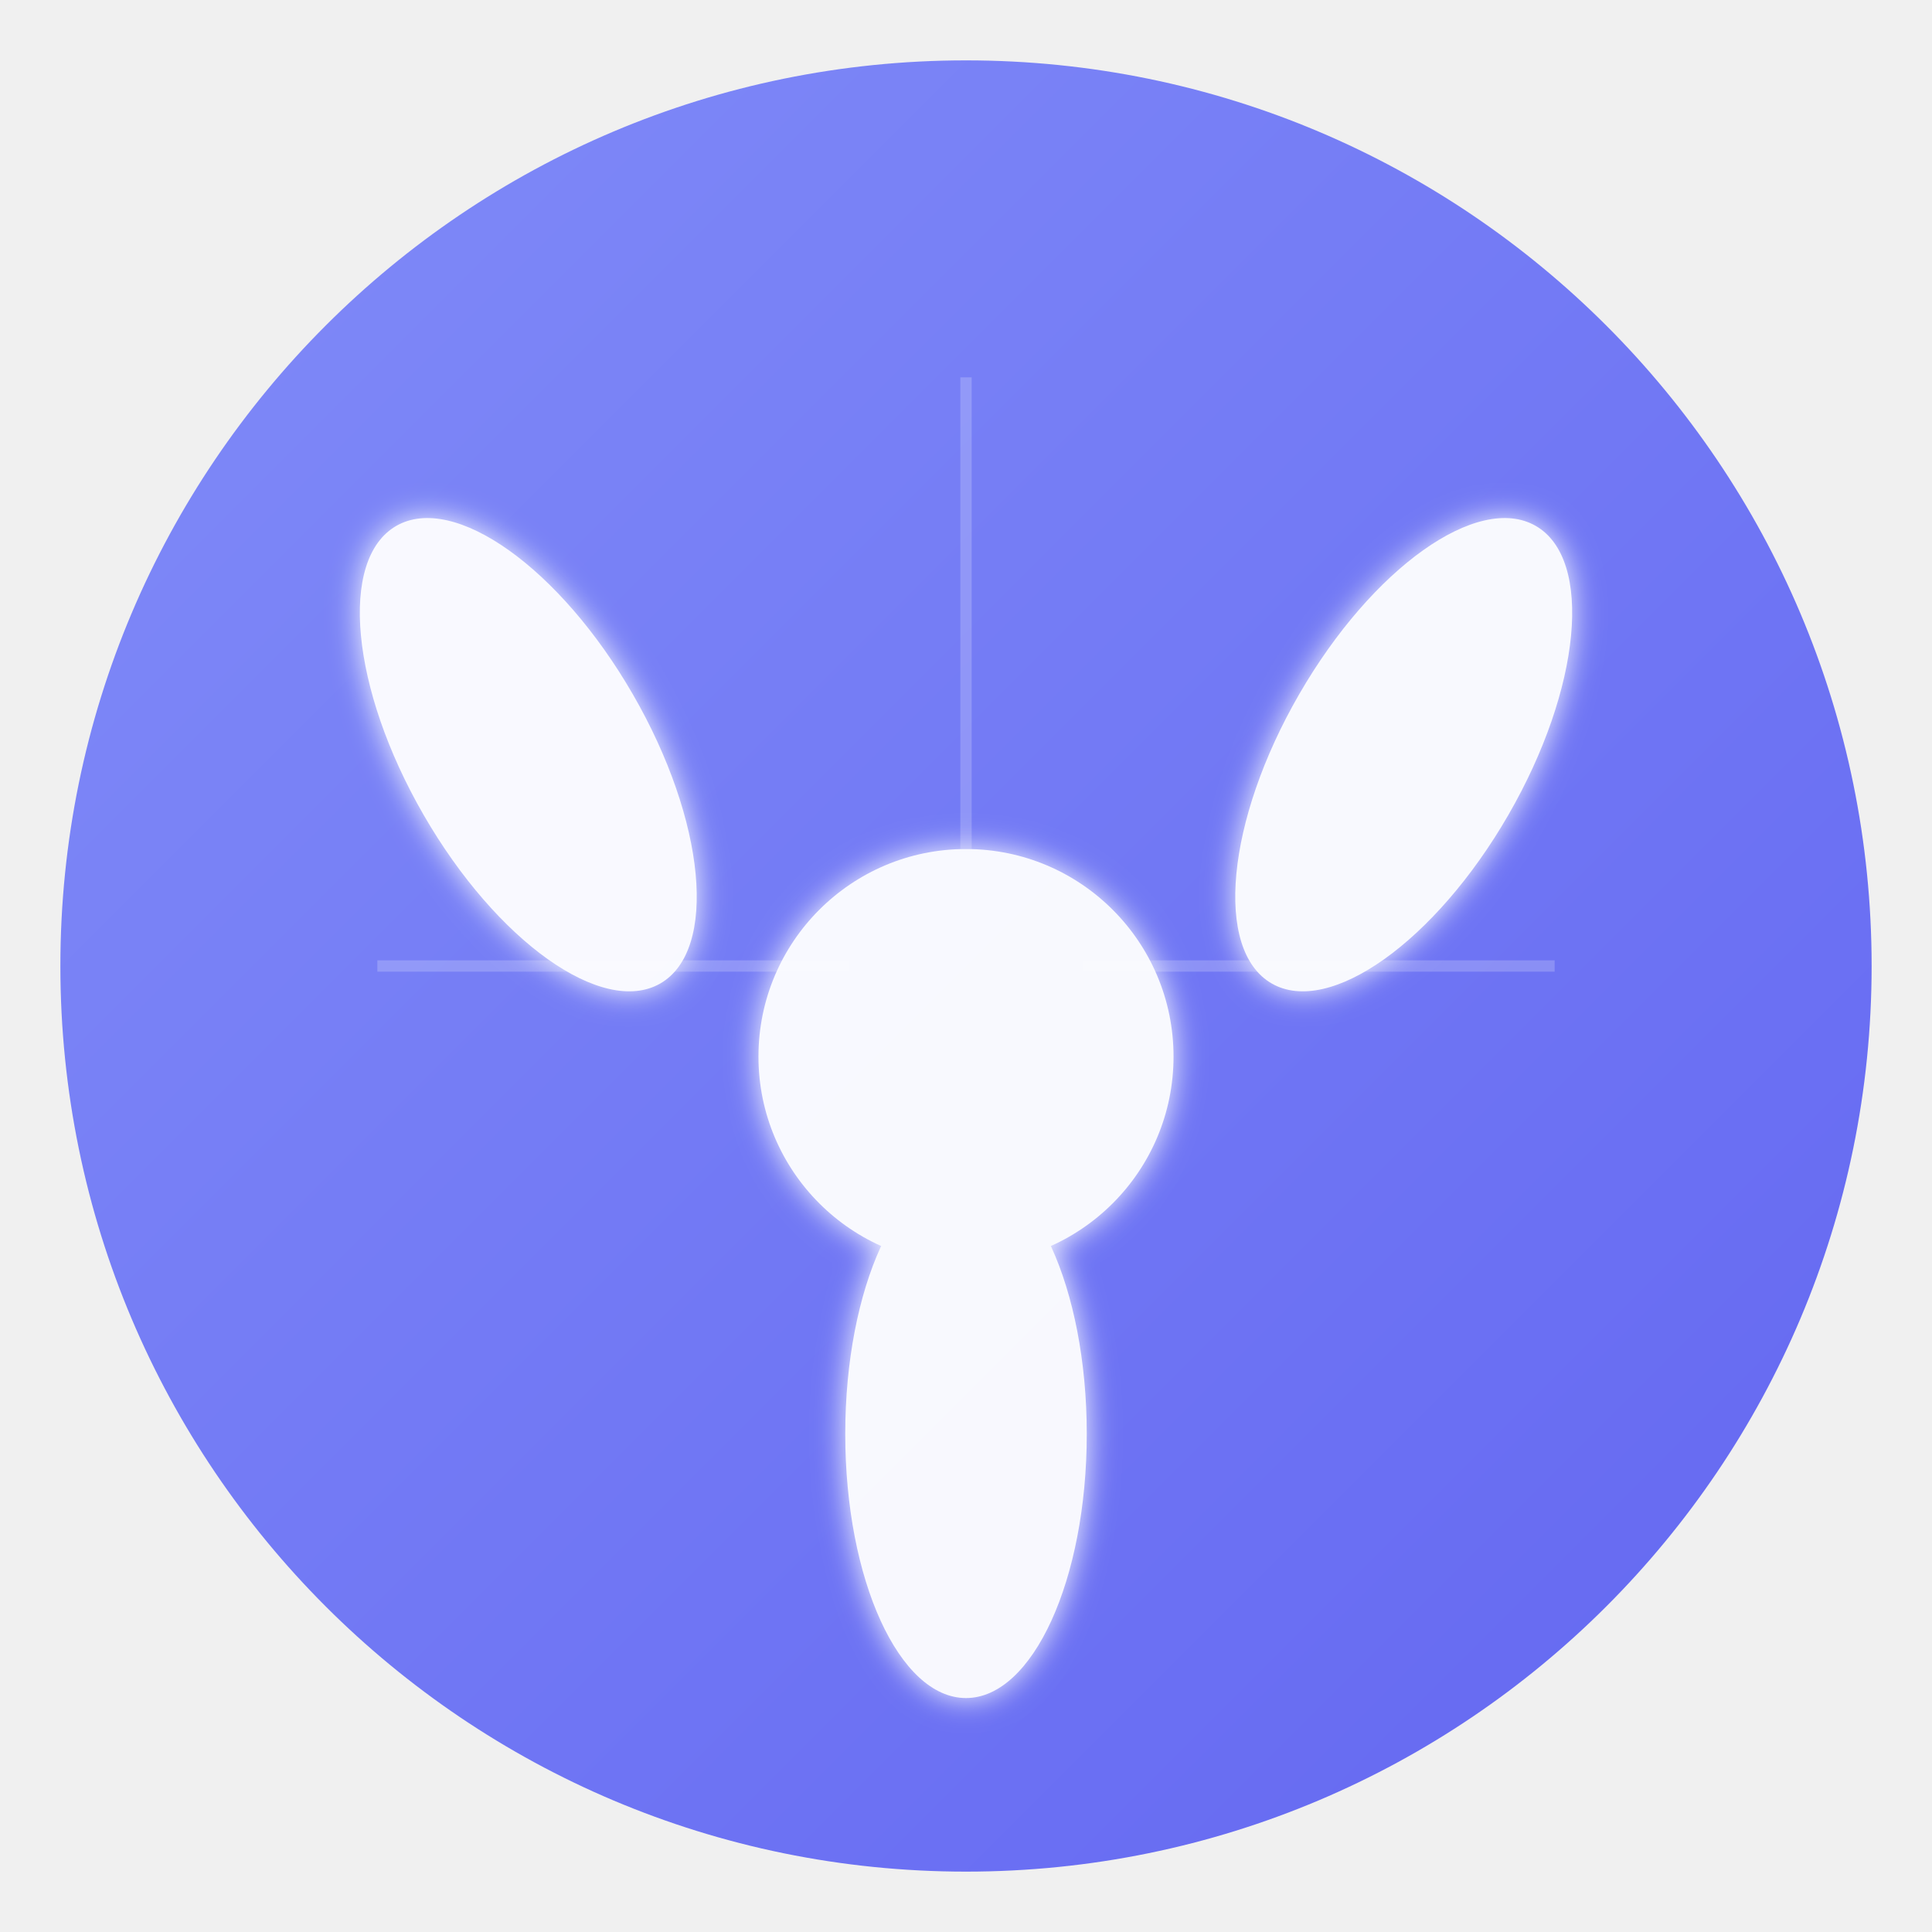
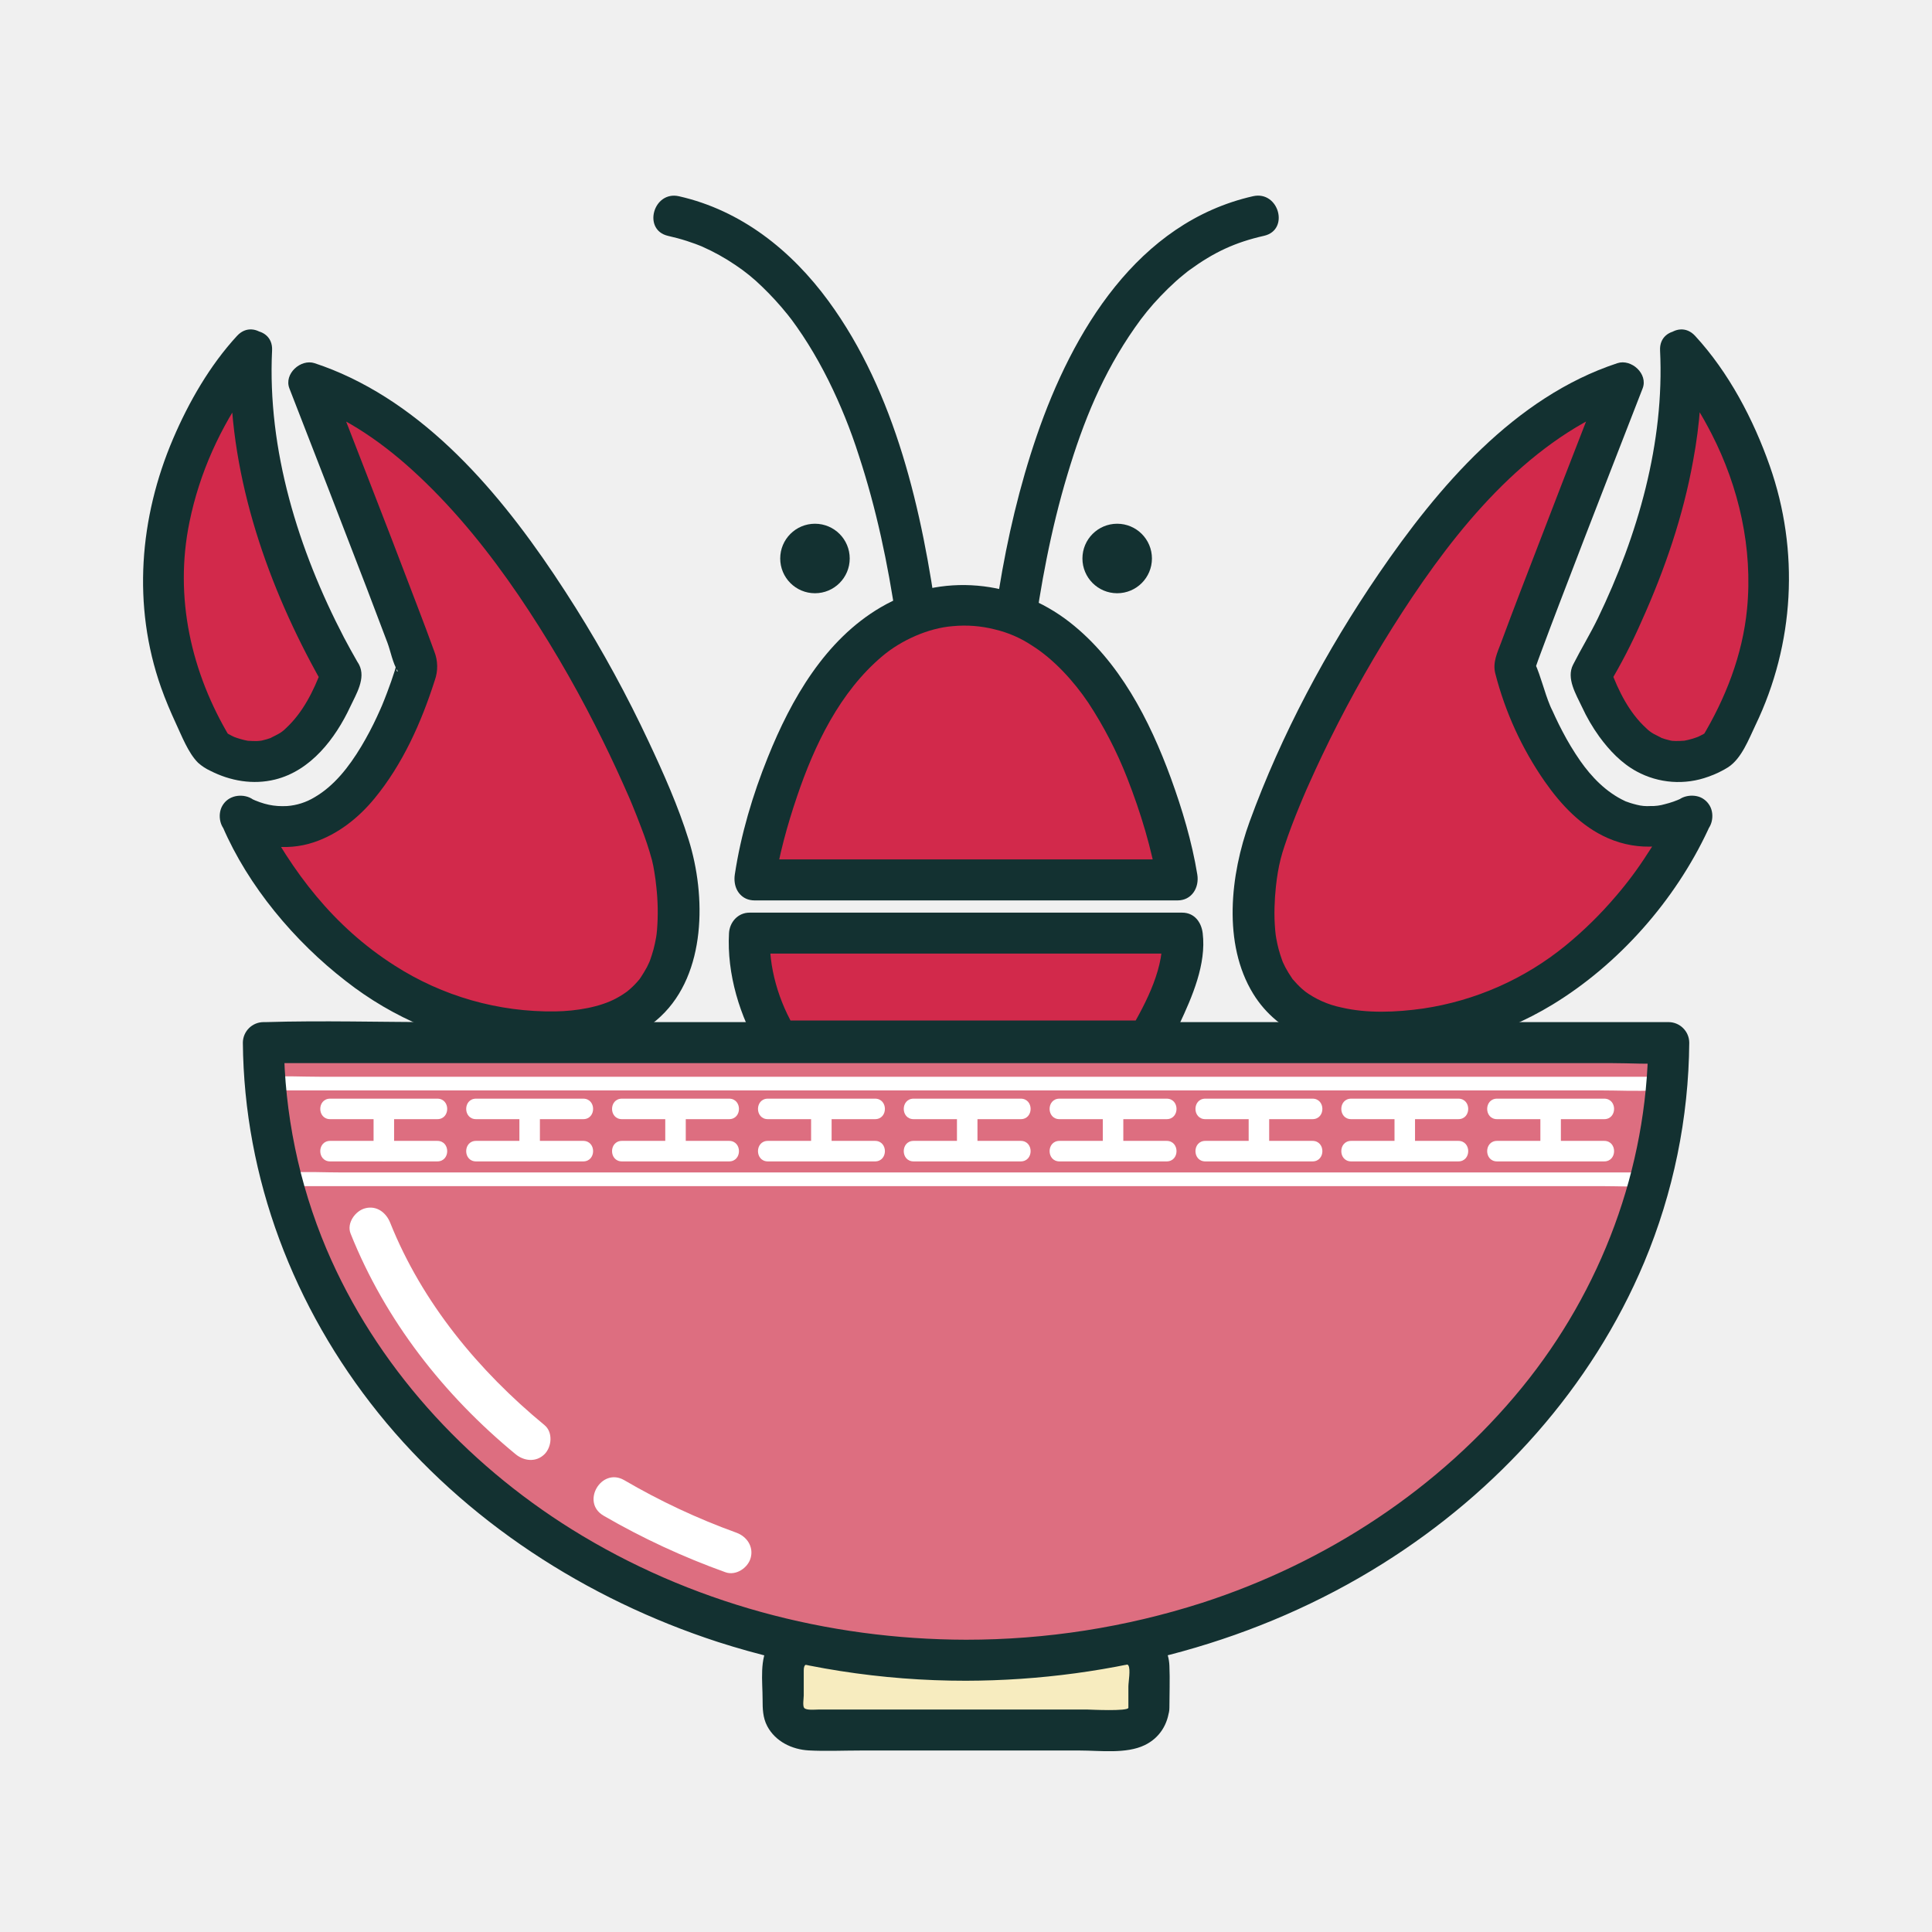
- <svg xmlns="http://www.w3.org/2000/svg" width="512" height="512" viewBox="0 0 512 512">
-   <defs>
-     <linearGradient id="grad1" x1="0%" y1="0%" x2="100%" y2="100%">
-       <stop offset="0%" style="stop-color:#818cf8;stop-opacity:1" />
-       <stop offset="100%" style="stop-color:#6366f1;stop-opacity:1" />
-     </linearGradient>
-     <filter id="glow">
-       <feGaussianBlur stdDeviation="4" result="coloredBlur" />
-       <feMerge>
-         <feMergeNode in="coloredBlur" />
-         <feMergeNode in="SourceGraphic" />
-       </feMerge>
-     </filter>
-   </defs>
-   <circle cx="256" cy="256" r="240" fill="url(#grad1)" />
-   <g fill="white" opacity="0.95" filter="url(#glow)">
-     <circle cx="256" cy="280" r="55" />
-     <ellipse cx="140" cy="200" rx="32" ry="70" transform="rotate(-30 140 200)" />
-     <ellipse cx="372" cy="200" rx="32" ry="70" transform="rotate(30 372 200)" />
-     <ellipse cx="256" cy="380" rx="32" ry="70" />
-   </g>
-   <g stroke="white" stroke-width="3" fill="none" opacity="0.2">
-     <path d="M 256 100 Q 256 180 256 225" />
-     <path d="M 100 256 Q 180 256 225 256" />
-     <path d="M 412 256 Q 332 256 287 256" />
-   </g>
+ <svg xmlns="http://www.w3.org/2000/svg" t="1773306418923" class="icon" viewBox="0 0 1024 1024" version="1.1" p-id="14331" width="512" height="512">
+   <path d="M890.74 185.69s89.94 97.22 20.68 210.9c0 0-42.37 31.6-68.29-38.8 0 0 52.32-84.45 47.61-172.1z" fill="#D2294B" p-id="14332" />
+   <path d="M883.05 193.38c0.75 0.81 1.47 1.66 2.18 2.51 0.84 1 1.66 2 2.49 3.06 1.57 1.93 0 0 0.11 0.13 0.67 0.91 1.36 1.8 2 2.71a209.47 209.47 0 0 1 17.44 28.34c14.34 28 21.85 60.49 18.7 92.68-2.37 24.34-11.43 47.47-24 68.3l3.9-3.9a41.3 41.3 0 0 1-6.16 3.45c-1.82 0.92 2.58-0.93 0.54-0.23-0.57 0.2-1.12 0.44-1.69 0.62-1.25 0.41-2.49 0.8-3.77 1.1-0.68 0.16-1.37 0.28-2.05 0.43-2.4 0.55 2.54-0.15 0 0-1.54 0.1-3.07 0.21-4.62 0.17-0.81 0-1.61-0.09-2.41-0.16 1.87 0.16 0.81 0.19-0.43-0.12a46.43 46.43 0 0 1-5.14-1.5c2 0.74-2.79-1.48-3.55-1.95a17.72 17.72 0 0 1-4-3c-9.13-8.32-14.74-19.76-19-31.17-0.36 2.79-0.73 5.59-1.09 8.38A297.83 297.83 0 0 0 870.18 329c12.19-27.1 21.91-55.43 27.19-84.72a259 259 0 0 0 4.24-58.56c-0.67-13.92-22.42-14-21.74 0 2.39 49-11.78 98-32.91 141.85-4.08 8.45-9 16.43-13.21 24.76-3.67 7.2 1.57 15.66 4.68 22.27a94.8 94.8 0 0 0 9.23 15.83c5.35 7.32 11.75 14.08 19.8 18.45a46.28 46.28 0 0 0 38.08 2.76 51.56 51.56 0 0 0 10.43-5c7.11-4.64 10.91-14.84 14.46-22.28A179.54 179.54 0 0 0 938 246.91c-8.64-24.62-21.73-49.56-39.56-68.9-9.52-10.31-24.86 5.09-15.39 15.37z" fill="#133131" p-id="14333" />
+   <path d="M896.76 432.51s-42.84 100.26-143 113-91.35-60.2-86.49-88.7 86.25-219.4 192.9-253.81c0 0-57.94 148.54-57.44 150.23 4.68 15.68 33.39 108.45 94.03 79.28z" fill="#D2294B" p-id="14334" />
+   <path d="M887.37 427a170.74 170.74 0 0 1-14.06 25.3 195.85 195.85 0 0 1-17 22.86 207.75 207.75 0 0 1-26.51 26 155.6 155.6 0 0 1-75.58 33.39c-14.25 2-29.56 2.67-43.36-0.59a49.45 49.45 0 0 1-19.42-8.67c1.6 1.19-0.7-0.61-1.15-1-0.92-0.84-1.83-1.68-2.69-2.58s-1.44-1.57-2.14-2.37c-1.24-1.43 0.71 1.16-0.76-1a59.1 59.1 0 0 1-3.44-5.65c-0.47-0.9-0.91-1.83-1.33-2.75-0.52-1.13 0.19 0.49 0.23 0.59-0.21-0.53-0.44-1.07-0.62-1.62-0.66-1.91-1.31-3.82-1.83-5.78s-0.94-3.92-1.29-5.91c-0.1-0.55-0.51-3.33-0.32-1.95s-0.18-1.73-0.23-2.38a104.16 104.16 0 0 1-0.34-12.11c0.09-3.64 0.35-7.28 0.73-10.91 0.12-1.11 0.79-6.19 0.3-2.76 0.23-1.6 0.47-3.2 0.73-4.8a87.93 87.93 0 0 1 3.47-13.73c2.4-7.33 5.2-14.54 8.14-21.68 0.43-1 0.86-2.08 1.3-3.12s-0.06 0.13-0.13 0.3l0.79-1.86c1-2.43 2.1-4.85 3.18-7.26q3.26-7.31 6.7-14.52A661.72 661.72 0 0 1 738 332.68c27.71-43.95 62.65-90 110.28-113.24a105.49 105.49 0 0 1 14.81-6l-13.38-13.37q-22.11 56.7-43.91 113.53c-3.41 8.94-6.82 17.87-10.13 26.85-2 5.38-4.6 10.53-3.17 16.36a177.46 177.46 0 0 0 26.24 57.4c8.64 12.36 19.4 23.86 33.44 30 16.67 7.3 33.92 5.25 50.1-2.33 5.31-2.49 6.67-10.13 3.9-14.87-3.19-5.45-9.54-6.4-14.88-3.9a48.24 48.24 0 0 1-8.86 3.11 24.71 24.71 0 0 1-7.77 1 22.15 22.15 0 0 1-7-0.64c-1.21-0.31-2.42-0.61-3.62-1-0.68-0.22-1.36-0.45-2-0.7-1-0.39 0.85 0.45-0.85-0.35-10-4.69-17.71-12.78-23.69-21.33a143.64 143.64 0 0 1-9.41-15.61q-1.92-3.64-3.66-7.37c-0.53-1.12-1-2.25-1.55-3.38L822 375a7.39 7.39 0 0 1-0.48-1.12c-3-7.22-4.75-15.13-7.92-22.23-1.11-2.47-0.28 3.88-0.3 3.89a7.86 7.86 0 0 0 0.68-2.07c0.84-2.53 1.79-5 2.72-7.54 3.21-8.7 6.52-17.38 9.82-26.05q13.25-34.69 26.72-69.3 8.67-22.36 17.39-44.72c3-7.7-6-15.8-13.37-13.37-54.52 17.92-95.07 65.63-126.44 111.51-27.76 40.61-51.64 85.23-68.51 131.51-10.2 28-14.36 64.7 1.9 91.19 13.5 22 38.58 30.21 63.23 31.06a174.11 174.11 0 0 0 95.47-25.33C858 511.06 887.78 477.3 905.22 440c0.31-0.68 0.63-1.36 0.93-2.05 2.31-5.39 1.6-11.65-3.9-14.87-4.58-2.64-12.55-1.49-14.88 3.92z" fill="#133131" p-id="14335" />
+   <path d="M133.33 185.69s-89.94 97.22-20.67 210.9c0 0 42.37 31.6 68.28-38.8 0 0-52.32-84.45-47.61-172.1z" fill="#D2294B" p-id="14336" />
+   <path d="M125.65 178c-14.41 15.63-25.61 35.12-33.91 54.55-17.86 41.8-21.67 88.47-6.4 131.76 2.29 6.48 5 12.86 7.87 19.08 3.12 6.65 6.52 15.63 11.76 20.88a26.61 26.61 0 0 0 6.57 4.3c10.57 5.38 22.59 7.47 34.24 4.6 19-4.69 32-21.77 39.87-38.61 3.12-6.66 8.38-15 4.68-22.27-0.32-0.63-0.75-1.22-1.1-1.84-2.34-4.15-4.69-8.28-6.89-12.5-24.21-46.46-40.7-99.48-38.13-152.27 0.68-14-21.07-13.95-21.75 0-2.79 57.43 15.69 115.46 42.43 165.74 2.12 4 4.29 8 6.67 11.85-0.37-2.79-0.73-5.59-1.1-8.38-4.3 11.44-9.92 22.79-19 31.17a16.36 16.36 0 0 1-4 3c-0.94 0.58-5.46 2.67-3.56 1.95a45.64 45.64 0 0 1-5.13 1.5c-0.57 0.14-3.28 0.36-0.43 0.12-0.81 0.07-1.61 0.13-2.42 0.16-1.55 0-3.07-0.07-4.61-0.17-2.2-0.16 2.27 0.53 0 0-0.68-0.16-1.38-0.27-2.05-0.43-1.28-0.3-2.52-0.7-3.77-1.1-0.57-0.18-1.13-0.42-1.7-0.62-1.84-0.63 2.31 1.15 0.54 0.23a45.21 45.21 0 0 1-6.15-3.45l3.9 3.9c-20.81-34.56-29.83-74.54-21.67-114.39 5.39-26.33 16.3-50.16 31.85-72.17 1.37-1.93 2.79-3.83 4.21-5.72-2 2.65 0.85-1.06 1.62-2 1-1.17 1.94-2.33 3-3.45 9.4-10.31-5.93-25.73-15.44-15.42z" fill="#133131" p-id="14337" />
+   <path d="M127.32 432.51s42.83 100.26 143 113 91.35-60.2 86.5-88.7S270.56 237.41 163.91 203c0 0 57.94 148.54 57.44 150.23-4.69 15.68-33.35 108.45-94.03 79.28z" fill="#D2294B" p-id="14338" />
+   <path d="M117.93 438c13.62 31.75 38.25 61 65.3 81.93a177.32 177.32 0 0 0 87.12 36.43c27.15 3.39 58.78 2.15 79.87-17.67 24.13-22.69 24.07-63.94 14.78-93.6-5.55-17.8-13.24-35.06-21.15-51.91a660.68 660.68 0 0 0-38.62-70.86c-29.76-47.34-67.92-97.5-119.61-122.21a158.47 158.47 0 0 0-18.86-7.61c-7.39-2.43-16.37 5.67-13.37 13.37q20.63 52.9 41 105.91 5.52 14.4 10.95 28.85c1.69 4.51 2.79 10.75 5.35 14.84 0 0 0.11 0.45 0.12 0.45-1.71 0.29 0.84-6.82-0.33-4.47a30.24 30.24 0 0 0-1.24 4q-1.84 5.78-4 11.45c-0.88 2.35-1.81 4.68-2.76 7-0.14 0.32-0.82 1.89-0.08 0.18-0.27 0.63-0.54 1.26-0.82 1.88-0.58 1.28-1.15 2.57-1.74 3.84a169.11 169.11 0 0 1-8.32 15.76c-6.61 11-14.44 21-24.87 27.05a32.74 32.74 0 0 1-14.46 4.61c-7 0.37-12.53-0.85-19.45-4.09-5.31-2.49-11.72-1.49-14.87 3.9-2.76 4.71-1.44 12.37 3.9 14.87 14 6.54 29.52 9.55 44.5 4.55 12.79-4.26 23.64-12.84 32.15-23.16 15-18.21 24.85-40.27 32-62.63a21.69 21.69 0 0 0-0.27-15.47c-2.87-8-5.92-16-8.94-23.93q-13.75-36.17-27.8-72.21-9.49-24.48-19-48.95-6.67 6.69-13.37 13.37c22.53 7.4 43.32 22.26 61 38.92 20.06 18.86 37.36 40.48 52.84 63.19a629.73 629.73 0 0 1 40.49 68.71q7.85 15.38 14.89 31.15c1 2.24 2 4.5 3 6.76 0.24 0.54 1.19 2.78 0.48 1.1 0.5 1.19 1 2.39 1.49 3.58q2.42 5.88 4.66 11.84a172.5 172.5 0 0 1 5.68 17.17c0.54 2.12 0.93 4.24 1.27 6.4 0.24 1.48 0.45 3 0.67 4.46 0 0.1-0.23-2.08 0 0.21 0.11 1 0.23 1.93 0.34 2.89a119.65 119.65 0 0 1 0.39 23c-0.09 1-0.19 2-0.31 3 0.26-2.26 0 0-0.17 0.94-0.38 2.13-0.81 4.24-1.37 6.33s-1.16 3.87-1.82 5.78c-0.3 0.86-1 2.38-0.21 0.63-0.48 1.07-1 2.12-1.51 3.15a79.4 79.4 0 0 1-3.18 5.28c-0.33 0.5-0.69 1-1 1.45 0.08-0.11 1.1-1.38 0.31-0.43s-1.59 1.84-2.43 2.72-1.53 1.54-2.34 2.26c-0.47 0.43-2.48 2.08-1.84 1.59s-1.55 1.07-2.11 1.43c-1.14 0.74-2.32 1.44-3.52 2.09-8.6 4.69-21.1 6.83-32.42 7a153.7 153.7 0 0 1-85.17-24.32c-32.46-20.7-54.25-49.53-71.58-82.93-0.3-0.58-0.55-1.19-0.81-1.79-2.31-5.4-10.25-6.6-14.87-3.9-5.64 3.25-6.29 9.45-3.96 14.87zM503.91 433.39c0.7-34.45-2.37-69.22-7-103.31-8-58.66-22.18-121.91-57.79-170.51-19.68-26.86-46.26-48.09-79.25-55.55-13.62-3.08-19.44 17.87-5.78 21 3.34 0.76 6.64 1.63 9.9 2.68 1.51 0.48 3 1 4.51 1.55 0.83 0.31 1.65 0.63 2.46 0.95l1.47 0.59c-0.83-0.35-0.89-0.37-0.19-0.06a112.42 112.42 0 0 1 17.66 9.82 96.46 96.46 0 0 1 14 11.37 156.66 156.66 0 0 1 13.59 14.86c1.58 1.94 2.66 3.41 4.81 6.45s4.14 6.06 6.08 9.17c3.87 6.2 7.41 12.6 10.68 19.13a282.9 282.9 0 0 1 16.15 39.92c9.29 28.26 15.43 57.51 19.73 86.91 0.94 6.46 1.5 10.71 2.37 18.29q1.1 9.4 1.93 18.85 1.47 16.44 2.25 32.93c0.55 11.64 1 23.34 0.73 35-0.28 14 21.46 14 21.74 0zM541.91 433.39c-0.66-32.4 2.05-65.13 6.18-97.23 0.3-2.29 0.54-4 1.1-7.84q0.79-5.49 1.7-11 1.74-10.69 3.87-21.33c3-15 6.59-29.83 11-44.46 8.4-28.05 18.69-53.54 35.77-77.91A133.84 133.84 0 0 1 615 157.1q4-4.2 8.27-8.06c1.3-1.16 2.61-2.29 4-3.39 0.67-0.55 1.34-1.1 2-1.63s0.54-0.43-0.15 0.11l1.24-0.93c13.11-9.55 24.26-14.74 39.61-18.22 13.64-3.08 7.87-24-5.78-21-61.27 13.86-95.78 71.78-114.75 127.15-18.12 52.95-25.71 109.68-28.44 165.38-0.6 12.27-1.06 24.59-0.82 36.88 0.29 14 22 14 21.75 0z" fill="#133131" p-id="14339" />
+   <path d="M400 466.4s21.81-145.62 111.1-145.62 113 145.62 113 145.62z" fill="#D2294B" p-id="14340" />
+   <path d="M410.45 469.29c2.41-16 6.81-31.87 12-47.16 9.19-27.15 22.63-55.39 45.32-74.45 9.89-8.32 24.22-14.79 37.18-15.8a65.08 65.08 0 0 1 22.31 1.72 60.4 60.4 0 0 1 19.67 8.52c11.51 7.2 22.2 18.91 29.89 30.34a215.49 215.49 0 0 1 20.58 39.8c7.16 18.29 13.07 37.6 16.25 57l10.48-13.76H400c-14 0-14 21.74 0 21.74h224.11c7.66 0 11.61-6.91 10.48-13.76-2.84-17.35-8-34.58-14-51.06-11.26-30.74-27.32-62.07-53.6-82.61-28.74-22.45-68.25-26.6-100.14-7.95-29.5 17.25-47.52 48.73-59.89 79.54-8 19.81-14.29 40.92-17.49 62.08-0.87 5.8 1.46 11.69 7.6 13.38 5.14 1.44 12.5-1.73 13.38-7.57z" fill="#133131" p-id="14341" />
+   <path d="M431.95 296.01m-18.42 0a18.42 18.42 0 1 0 36.84 0 18.42 18.42 0 1 0-36.84 0Z" fill="#133131" p-id="14342" />
+   <path d="M592.13 296.01m-18.42 0a18.42 18.42 0 1 0 36.84 0 18.42 18.42 0 1 0-36.84 0Z" fill="#133131" p-id="14343" />
+   <path d="M412.65 551.76h195.58s21.4-36.32 18.35-57.17H397.26s-1.83 29.9 15.39 57.17z" fill="#D2294B" p-id="14344" />
+   <path d="M412.65 562.63H572.3c11.75 0 23.64 0.55 35.38 0 10-0.47 13.8-12.09 17.44-19.86 6.78-14.47 14.34-31.81 12.33-48.18-0.72-5.84-4.4-10.87-10.87-10.87H397.26c-6.12 0-10.54 5-10.87 10.87-1.21 21.49 5.74 44.53 16.88 62.66 7.31 11.9 26.12 1 18.77-11-9.29-15.13-14.91-33.78-13.91-51.69l-10.87 10.87h229.32l-10.88-10.84c2.13 17.24-8.17 36.88-16.86 51.69l9.39-5.39H412.65c-13.99 0-14.01 21.74 0 21.74z" fill="#133131" p-id="14345" />
+   <path d="M608.94 905.16c0 6.52-6.49 11.81-14.49 11.81H429.63c-8 0-14.5-5.29-14.5-11.81v-22.49c0-6.52 6.49-11.81 14.5-11.81h164.82c8 0 14.49 5.29 14.49 11.81z" fill="#F7ECBF" p-id="14346" />
+   <path d="M598.07 905.16c-0.15 2-20.76 0.94-21.54 0.94H433.61c-1.65 0-6.27 0.51-7.39-0.88-0.89-1.09-0.22-5.14-0.22-6.62v-13.27c0-3.65 1.64-3.47 5-3.6 3.79-0.15 7.61 0 11.4 0h148.06c1.7 0 6.67-0.53 7.61 1 1.26 2.07 0 8.78 0 11.16v11.25c0 14 21.74 14 21.74 0 0-7.41 0.32-14.89 0-22.28C619.2 868.78 607.4 860.4 594 860c-10.87-0.34-21.8 0-32.68 0h-115c-13.48 0-29.95-2.1-38.5 11-5.44 8.37-3.63 20.13-3.63 29.67 0 4.92 0.08 9.71 2.46 14.21 4.31 8.14 13.09 12.39 22 12.88s18.27 0.05 27.34 0.05h116.44c10.62 0 24.48 1.91 34.32-2.87 7.93-3.85 12.41-11.17 13.06-19.81 0.45-5.87-5.31-10.87-10.87-10.87-6.25 0.03-10.42 5.02-10.87 10.9z" fill="#133131" p-id="14347" />
+   <path d="M512 880c205 0 371.35-146.4 372.43-327.35H139.61C140.69 733.56 307 880 512 880z" fill="#DD6E80" p-id="14348" />
+   <path d="M319.86 803.32a393.45 393.45 0 0 0 64.64 30c5.52 2 11.9-2.25 13.37-7.59 1.66-6-2.05-11.38-7.59-13.38a361 361 0 0 1-59.44-27.84c-12.12-7-23.08 11.73-11 18.78zM185.82 653.82c18.39 46 49.32 85.5 87.42 116.91 4.53 3.74 10.94 4.43 15.38 0 3.84-3.84 4.55-11.62 0-15.37-35-28.85-64.87-64.9-81.83-107.32-2.18-5.44-7.26-9.27-13.37-7.59-5.18 1.42-9.79 7.89-7.6 13.37zM152.08 628.67h696.2c9.44 0 19 0.51 28.48 0h1.27c4.67 0 4.67-7.24 0-7.24H181.84c-9.44 0-19.05-0.51-28.48 0h-1.28c-4.66 0-4.67 7.24 0 7.24zM140 577.94h708.2c9.47 0 19.11 0.51 28.57 0h1.25c4.67 0 4.67-7.24 0-7.24H169.83c-9.47 0-19.11-0.52-28.57 0h-1.25c-4.67 0-4.68 7.24 0 7.24zM175 593.18h56.78c7 0 7-10.87 0-10.87H175c-7 0-7 10.87 0 10.87zM175 615.57h56.78c7 0 7-10.88 0-10.88H175c-7 0-7 10.88 0 10.88z" fill="#FFFFFF" p-id="14349" />
+   <path d="M198 587.75v22.38c0 7 10.88 7 10.88 0v-22.38c0-7-10.88-7-10.88 0zM252.34 593.18h56.77c7 0 7-10.87 0-10.87h-56.77c-7 0-7 10.87 0 10.87zM252.34 615.57h56.77c7 0 7-10.88 0-10.88h-56.77c-7 0-7 10.88 0 10.88z" fill="#FFFFFF" p-id="14350" />
+   <path d="M275.29 587.75v22.38c0 7 10.87 7 10.87 0v-22.38c0-7-10.87-7-10.87 0zM329.65 593.18h56.77c7 0 7-10.87 0-10.87h-56.77c-7 0-7 10.87 0 10.87zM329.65 615.57h56.77c7 0 7-10.88 0-10.88h-56.77c-7 0-7 10.88 0 10.88z" fill="#FFFFFF" p-id="14351" />
+   <path d="M352.6 587.75v22.38c0 7 10.87 7 10.87 0v-22.38c0-7-10.87-7-10.87 0zM407 593.18h56.77c7 0 7-10.87 0-10.87H407c-7 0-7 10.87 0 10.87zM407 615.57h56.77c7 0 7-10.88 0-10.88H407c-7 0-7 10.88 0 10.88z" fill="#FFFFFF" p-id="14352" />
+   <path d="M429.9 587.75v22.38c0 7 10.87 7 10.87 0v-22.38c0-7-10.87-7-10.87 0zM484.26 593.18H541c7 0 7-10.87 0-10.87h-56.74c-7 0-7 10.87 0 10.87zM484.26 615.57H541c7 0 7-10.88 0-10.88h-56.74c-7 0-7 10.88 0 10.88z" fill="#FFFFFF" p-id="14353" />
+   <path d="M507.21 587.75v22.38c0 7 10.87 7 10.87 0v-22.38c0-7-10.87-7-10.87 0zM561.56 593.18h56.77c7 0 7-10.87 0-10.87h-56.77c-7 0-7 10.87 0 10.87zM561.56 615.57h56.77c7 0 7-10.88 0-10.88h-56.77c-7 0-7 10.88 0 10.88z" fill="#FFFFFF" p-id="14354" />
+   <path d="M584.51 587.75v22.38c0 7 10.87 7 10.87 0v-22.38c0-7-10.87-7-10.87 0zM638.87 593.18h56.77c7 0 7-10.87 0-10.87h-56.77c-7 0-7 10.87 0 10.87zM638.87 615.57h56.77c7 0 7-10.88 0-10.88h-56.77c-7 0-7 10.88 0 10.88z" fill="#FFFFFF" p-id="14355" />
+   <path d="M661.82 587.75v22.38c0 7 10.87 7 10.87 0v-22.38c0-7-10.87-7-10.87 0zM716.17 593.18h56.77c7 0 7-10.87 0-10.87h-56.77c-7 0-7 10.87 0 10.87zM716.17 615.57h56.77c7 0 7-10.88 0-10.88h-56.77c-7 0-7 10.88 0 10.88z" fill="#FFFFFF" p-id="14356" />
+   <path d="M739.12 587.75v22.38c0 7 10.87 7 10.87 0v-22.38c0-7-10.87-7-10.87 0zM793.48 593.18h56.77c7 0 7-10.87 0-10.87h-56.77c-7 0-7 10.87 0 10.87zM793.48 615.57h56.77c7 0 7-10.88 0-10.88h-56.77c-7 0-7 10.88 0 10.88z" fill="#FFFFFF" p-id="14357" />
+   <path d="M816.43 587.75v22.38c0 7 10.87 7 10.87 0v-22.38c0-7-10.87-7-10.87 0z" fill="#FFFFFF" p-id="14358" />
+   <path d="M512 890.83c77.44-0.16 155-20.73 220.76-62 60.88-38.16 110.81-93.35 138.72-159.83a307.67 307.67 0 0 0 23.86-116.39 11 11 0 0 0-10.87-10.87h-653c-30.16 0-60.48-0.91-90.63 0h-1.24a11 11 0 0 0-10.88 10.87c0.63 71.86 26.91 140.46 71.76 196.27 46.06 57.32 110.35 98.73 180 121.39A428.5 428.5 0 0 0 512 890.83c14 0 14-21.71 0-21.74-73.52-0.15-146.57-19.58-209.1-58.6-56.59-35.34-103.7-86.8-129.9-148.57a286.78 286.78 0 0 1-22.54-109.31l-10.87 10.87h714.77c9.53 0 19.35 0.69 28.87 0h1.24l-10.87-10.87c-0.58 66.56-24.86 131.18-66.85 182.71C762.92 789.1 702.87 828.3 637 849.57a409 409 0 0 1-125 19.52c-13.95 0.03-14 21.77 0 21.74z" fill="#133131" p-id="14359" />
</svg>
